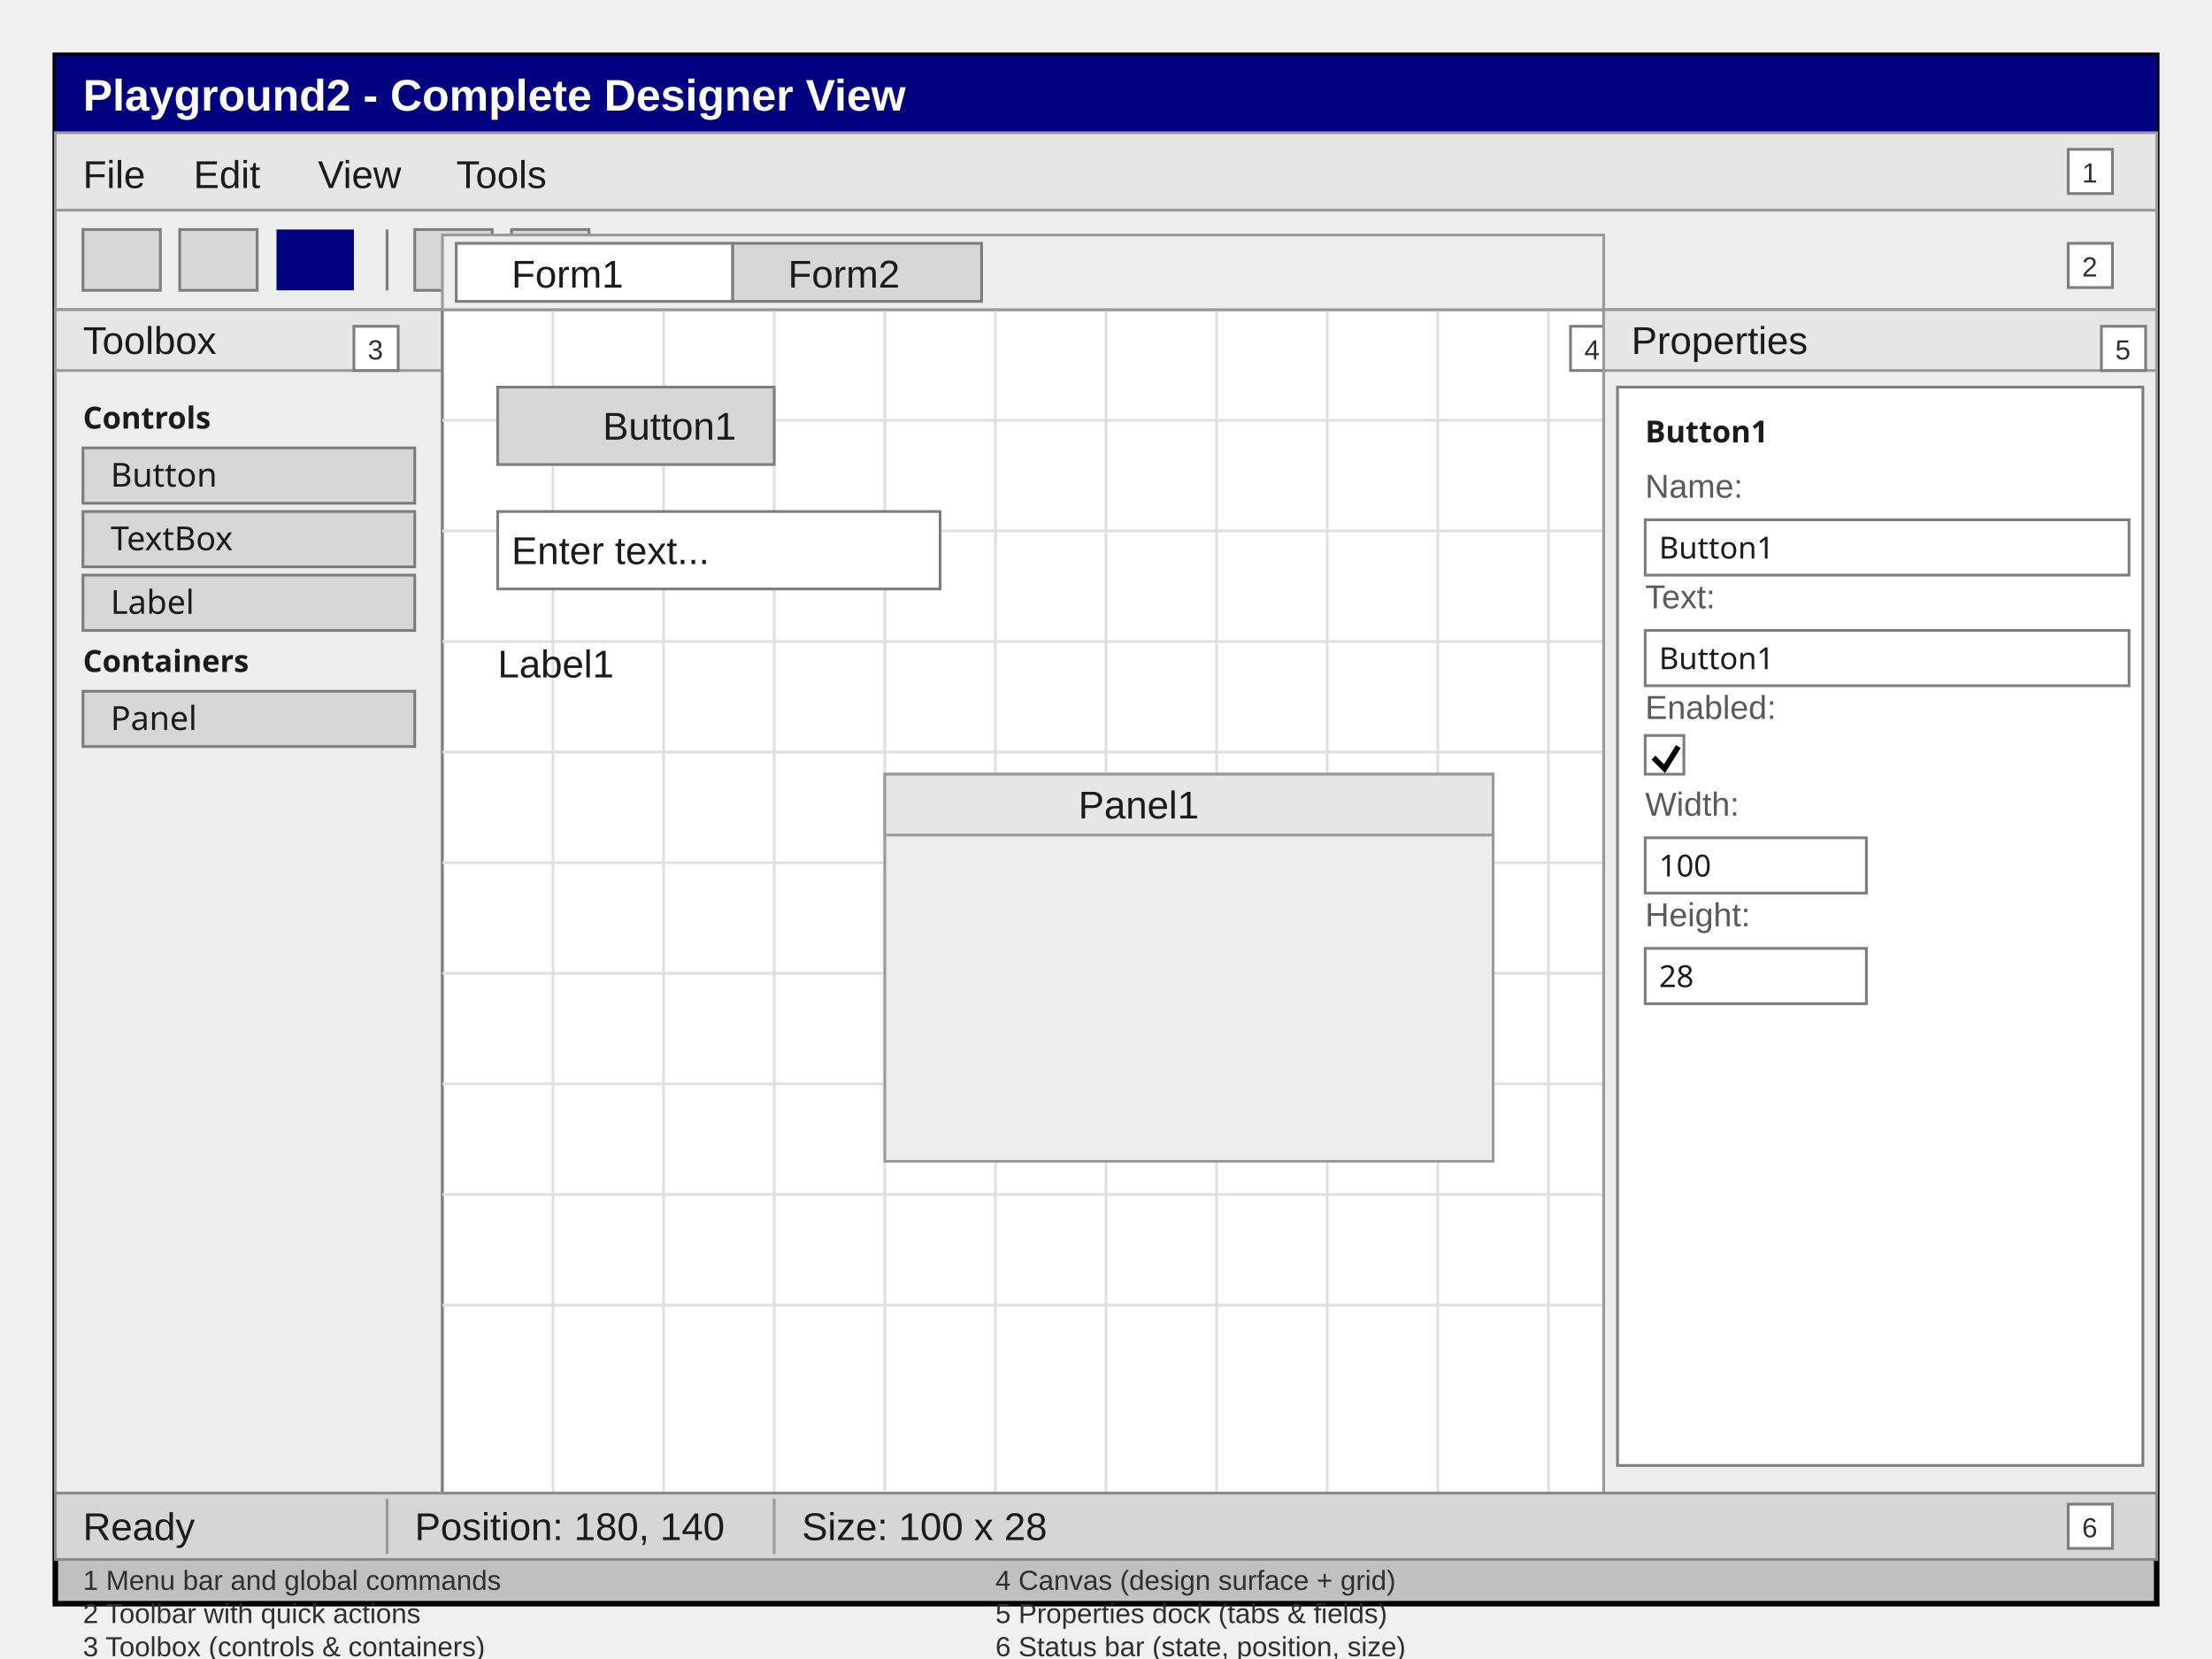
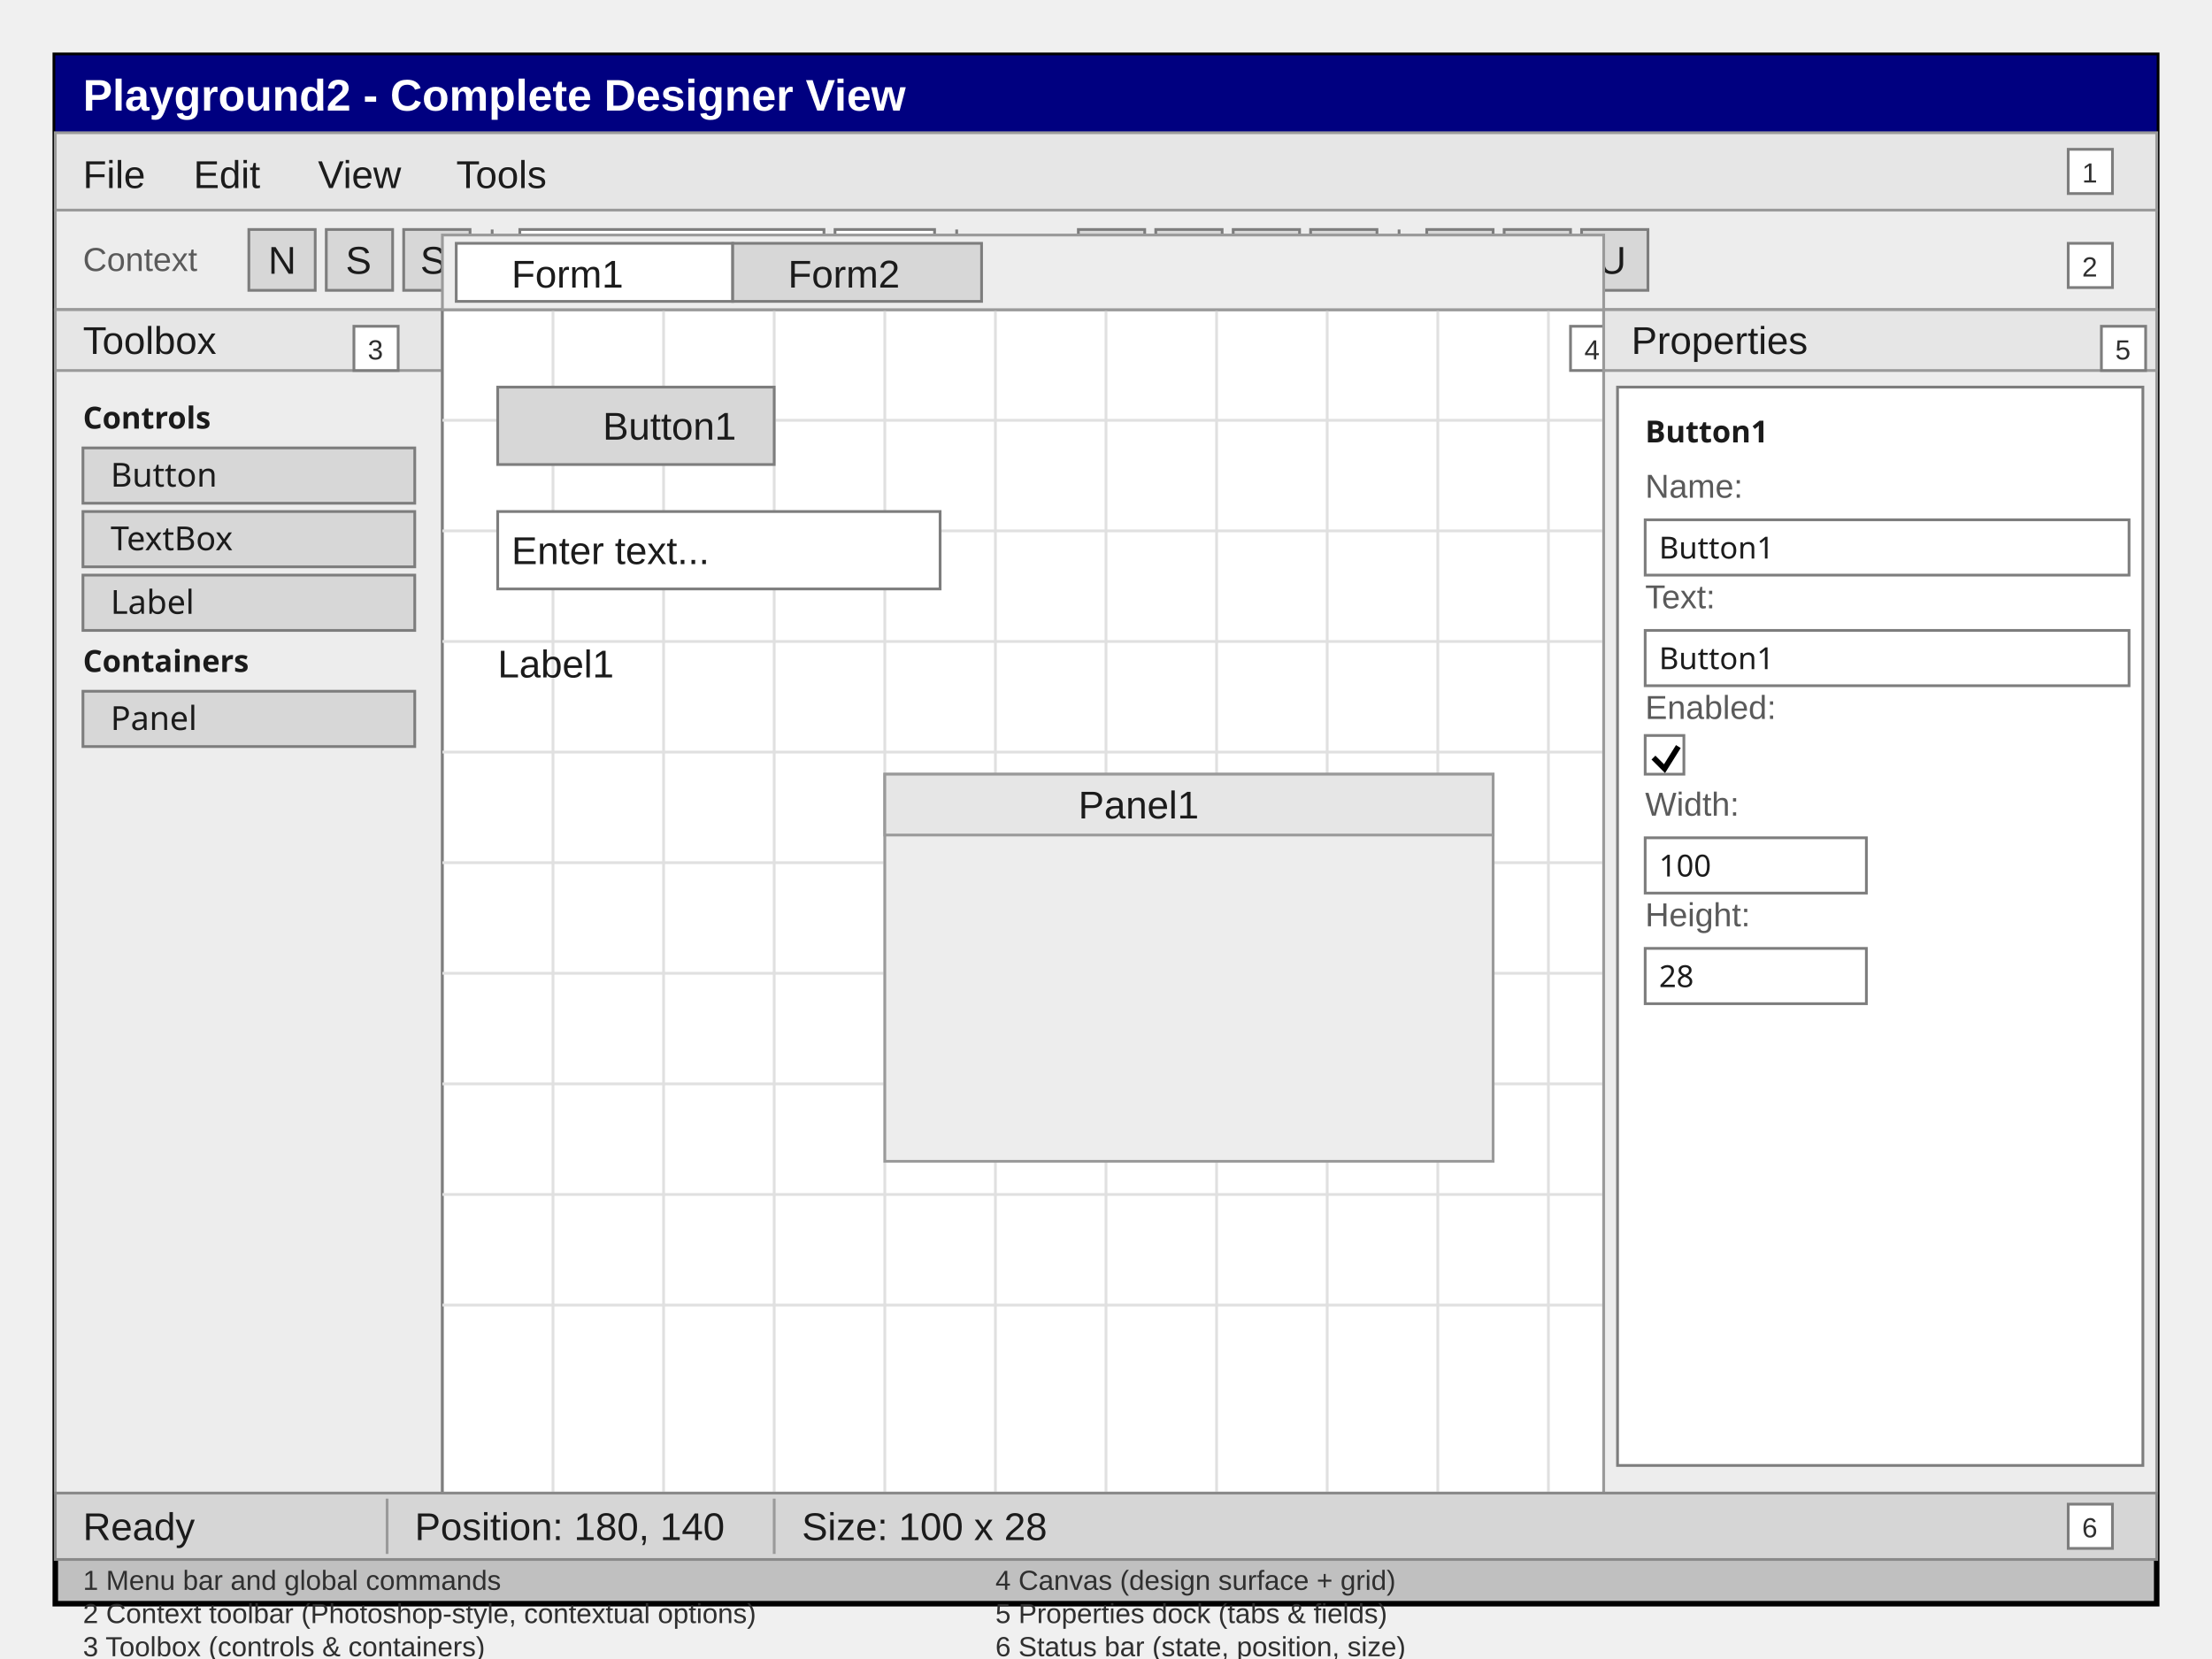
<svg xmlns="http://www.w3.org/2000/svg" width="800" height="600" viewBox="0 0 800 600">
  <defs>
    <style>
      .title { font: 600 16px 'Segoe UI', Arial, sans-serif; fill: #ffffff; }
      .text { font: 14px 'Segoe UI', Arial, sans-serif; fill: #1b1b1b; }
      .muted { font: 12px 'Segoe UI', Arial, sans-serif; fill: #5a5a5a; }
      .window { fill: #c0c0c0; stroke: #000; stroke-width: 2; }
      .titlebar { fill: #000080; }
      .panel { fill: #ededed; stroke: #9a9a9a; stroke-width: 1; }
      .inset { fill: #ffffff; stroke: #7d7d7d; stroke-width: 1; }
      .button { fill: #d7d7d7; stroke: #7d7d7d; stroke-width: 1; }
      .status { fill: #d6d6d6; stroke: #8a8a8a; stroke-width: 1; }
      .menu { fill: #e6e6e6; stroke: #9a9a9a; stroke-width: 1; }
      .accent { fill: #000080; }
      .legend { font: 10px 'Segoe UI', Arial, sans-serif; fill: #2f2f2f; }
      .legendBox { fill: #ffffff; stroke: #7d7d7d; stroke-width: 1; }
    </style>
  </defs>
  <rect x="20" y="20" width="760" height="560" class="window" />
  <rect x="20" y="20" width="760" height="28" class="titlebar" />
  <text x="30" y="40" class="title">Playground2 - Complete Designer View</text>
  <rect x="20" y="48" width="760" height="28" class="menu" />
  <text x="30" y="68" class="text">File</text>
  <text x="70" y="68" class="text">Edit</text>
  <text x="115" y="68" class="text">View</text>
  <text x="165" y="68" class="text">Tools</text>
  <rect x="748" y="54" width="16" height="16" class="legendBox" />
  <text x="753" y="66" class="legend">1</text>
  <rect x="20" y="76" width="760" height="36" class="panel" />
-   <rect x="30" y="83" width="28" height="22" class="button" />
-   <rect x="65" y="83" width="28" height="22" class="button" />
-   <rect x="100" y="83" width="28" height="22" class="accent" />
-   <line x1="140" y1="83" x2="140" y2="105" stroke="#7d7d7d" />
-   <rect x="150" y="83" width="28" height="22" class="button" />
-   <rect x="185" y="83" width="28" height="22" class="button" />
+   <text x="30" y="98" class="muted">Context</text>
+   <rect x="90" y="83" width="24" height="22" class="button" />
+   <text x="97" y="99" class="text">N</text>
+   <rect x="118" y="83" width="24" height="22" class="button" />
+   <text x="125" y="99" class="text">S</text>
+   <rect x="146" y="83" width="24" height="22" class="button" />
+   <text x="152" y="99" class="text">SA</text>
+   <line x1="178" y1="83" x2="178" y2="105" stroke="#7d7d7d" />
+   <rect x="188" y="83" width="110" height="22" class="inset" />
+   <text x="194" y="99" class="muted">Font: Segoe UI</text>
+   <rect x="302" y="83" width="36" height="22" class="inset" />
+   <text x="310" y="99" class="muted">16</text>
+   <line x1="346" y1="83" x2="346" y2="105" stroke="#7d7d7d" />
+   <text x="354" y="98" class="muted">Text</text>
+   <rect x="390" y="83" width="24" height="22" class="button" />
+   <text x="398" y="99" class="text">L</text>
+   <rect x="418" y="83" width="24" height="22" class="button" />
+   <text x="425" y="99" class="text">C</text>
+   <rect x="446" y="83" width="24" height="22" class="button" />
+   <text x="454" y="99" class="text">R</text>
+   <rect x="474" y="83" width="24" height="22" class="button" />
+   <text x="481" y="99" class="text">J</text>
+   <line x1="506" y1="83" x2="506" y2="105" stroke="#7d7d7d" />
+   <rect x="516" y="83" width="24" height="22" class="button" />
+   <text x="523" y="99" class="text">B</text>
+   <rect x="544" y="83" width="24" height="22" class="button" />
+   <text x="551" y="99" class="text">I</text>
+   <rect x="572" y="83" width="24" height="22" class="button" />
+   <text x="578" y="99" class="text">U</text>
  <rect x="748" y="88" width="16" height="16" class="legendBox" />
  <text x="753" y="100" class="legend">2</text>
  <rect x="20" y="112" width="140" height="428" class="panel" />
  <rect x="20" y="112" width="140" height="22" class="menu" />
  <text x="30" y="128" class="text">Toolbox</text>
  <rect x="128" y="118" width="16" height="16" class="legendBox" />
  <text x="133" y="130" class="legend">3</text>
  <text x="30" y="155" style="font: bold 11px 'Segoe UI'; fill: #1b1b1b;">Controls</text>
  <rect x="30" y="162" width="120" height="20" class="button" />
  <text x="40" y="176" style="font: 12px 'Segoe UI'; fill: #1b1b1b;">Button</text>
  <rect x="30" y="185" width="120" height="20" class="button" />
  <text x="40" y="199" style="font: 12px 'Segoe UI'; fill: #1b1b1b;">TextBox</text>
  <rect x="30" y="208" width="120" height="20" class="button" />
  <text x="40" y="222" style="font: 12px 'Segoe UI'; fill: #1b1b1b;">Label</text>
  <text x="30" y="243" style="font: bold 11px 'Segoe UI'; fill: #1b1b1b;">Containers</text>
  <rect x="30" y="250" width="120" height="20" class="button" />
  <text x="40" y="264" style="font: 12px 'Segoe UI'; fill: #1b1b1b;">Panel</text>
  <rect x="160" y="112" width="420" height="428" class="inset" />
  <rect x="568" y="118" width="16" height="16" class="legendBox" />
  <text x="573" y="130" class="legend">4</text>
  <line x1="200" y1="112" x2="200" y2="540" stroke="#e0e0e0" stroke-width="1" />
  <line x1="240" y1="112" x2="240" y2="540" stroke="#e0e0e0" stroke-width="1" />
  <line x1="280" y1="112" x2="280" y2="540" stroke="#e0e0e0" stroke-width="1" />
  <line x1="320" y1="112" x2="320" y2="540" stroke="#e0e0e0" stroke-width="1" />
  <line x1="360" y1="112" x2="360" y2="540" stroke="#e0e0e0" stroke-width="1" />
  <line x1="400" y1="112" x2="400" y2="540" stroke="#e0e0e0" stroke-width="1" />
  <line x1="440" y1="112" x2="440" y2="540" stroke="#e0e0e0" stroke-width="1" />
  <line x1="480" y1="112" x2="480" y2="540" stroke="#e0e0e0" stroke-width="1" />
  <line x1="520" y1="112" x2="520" y2="540" stroke="#e0e0e0" stroke-width="1" />
  <line x1="560" y1="112" x2="560" y2="540" stroke="#e0e0e0" stroke-width="1" />
  <line x1="160" y1="152" x2="580" y2="152" stroke="#e0e0e0" stroke-width="1" />
  <line x1="160" y1="192" x2="580" y2="192" stroke="#e0e0e0" stroke-width="1" />
  <line x1="160" y1="232" x2="580" y2="232" stroke="#e0e0e0" stroke-width="1" />
  <line x1="160" y1="272" x2="580" y2="272" stroke="#e0e0e0" stroke-width="1" />
  <line x1="160" y1="312" x2="580" y2="312" stroke="#e0e0e0" stroke-width="1" />
  <line x1="160" y1="352" x2="580" y2="352" stroke="#e0e0e0" stroke-width="1" />
  <line x1="160" y1="392" x2="580" y2="392" stroke="#e0e0e0" stroke-width="1" />
  <line x1="160" y1="432" x2="580" y2="432" stroke="#e0e0e0" stroke-width="1" />
  <line x1="160" y1="472" x2="580" y2="472" stroke="#e0e0e0" stroke-width="1" />
  <rect x="180" y="140" width="100" height="28" class="button" stroke="#000080" stroke-width="2" />
  <text x="218" y="159" class="text">Button1</text>
  <rect x="180" y="185" width="160" height="28" class="inset" />
  <text x="185" y="204" class="text">Enter text...</text>
  <text x="180" y="245" class="text">Label1</text>
  <rect x="320" y="280" width="220" height="140" class="panel" />
  <rect x="320" y="280" width="220" height="22" class="menu" />
  <text x="390" y="296" class="text">Panel1</text>
  <rect x="580" y="112" width="200" height="428" class="panel" />
  <rect x="580" y="112" width="200" height="22" class="menu" />
  <text x="590" y="128" class="text">Properties</text>
  <rect x="760" y="118" width="16" height="16" class="legendBox" />
  <text x="765" y="130" class="legend">5</text>
  <rect x="585" y="140" width="190" height="390" class="inset" />
  <text x="595" y="160" style="font: bold 11px 'Segoe UI'; fill: #1b1b1b;">Button1</text>
  <text x="595" y="180" class="muted">Name:</text>
  <rect x="595" y="188" width="175" height="20" class="inset" />
  <text x="600" y="202" style="font: 11px 'Segoe UI'; fill: #1b1b1b;">Button1</text>
  <text x="595" y="220" class="muted">Text:</text>
  <rect x="595" y="228" width="175" height="20" class="inset" />
  <text x="600" y="242" style="font: 11px 'Segoe UI'; fill: #1b1b1b;">Button1</text>
  <text x="595" y="260" class="muted">Enabled:</text>
  <rect x="595" y="266" width="14" height="14" class="inset" />
  <path d="M 598 274 L 602 278 L 607 270" fill="none" stroke="#000" stroke-width="2" />
  <text x="595" y="295" class="muted">Width:</text>
  <rect x="595" y="303" width="80" height="20" class="inset" />
  <text x="600" y="317" style="font: 11px 'Segoe UI'; fill: #1b1b1b;">100</text>
  <text x="595" y="335" class="muted">Height:</text>
  <rect x="595" y="343" width="80" height="20" class="inset" />
  <text x="600" y="357" style="font: 11px 'Segoe UI'; fill: #1b1b1b;">28</text>
  <rect x="160" y="85" width="420" height="27" class="panel" />
  <rect x="165" y="88" width="100" height="21" class="inset" />
  <text x="185" y="104" class="text">Form1</text>
  <rect x="265" y="88" width="90" height="21" class="button" />
  <text x="285" y="104" class="text">Form2</text>
  <rect x="20" y="540" width="760" height="24" class="status" />
  <text x="30" y="557" class="text">Ready</text>
  <line x1="140" y1="542" x2="140" y2="562" stroke="#9a9a9a" />
  <text x="150" y="557" class="text">Position: 180, 140</text>
  <line x1="280" y1="542" x2="280" y2="562" stroke="#9a9a9a" />
  <text x="290" y="557" class="text">Size: 100 x 28</text>
  <rect x="748" y="544" width="16" height="16" class="legendBox" />
  <text x="753" y="556" class="legend">6</text>
  <text x="30" y="575" class="legend">1 Menu bar and global commands</text>
-   <text x="30" y="587" class="legend">2 Toolbar with quick actions</text>
+   <text x="30" y="587" class="legend">2 Context toolbar (Photoshop-style, contextual options)</text>
  <text x="30" y="599" class="legend">3 Toolbox (controls &amp; containers)</text>
  <text x="360" y="575" class="legend">4 Canvas (design surface + grid)</text>
  <text x="360" y="587" class="legend">5 Properties dock (tabs &amp; fields)</text>
  <text x="360" y="599" class="legend">6 Status bar (state, position, size)</text>
</svg>
